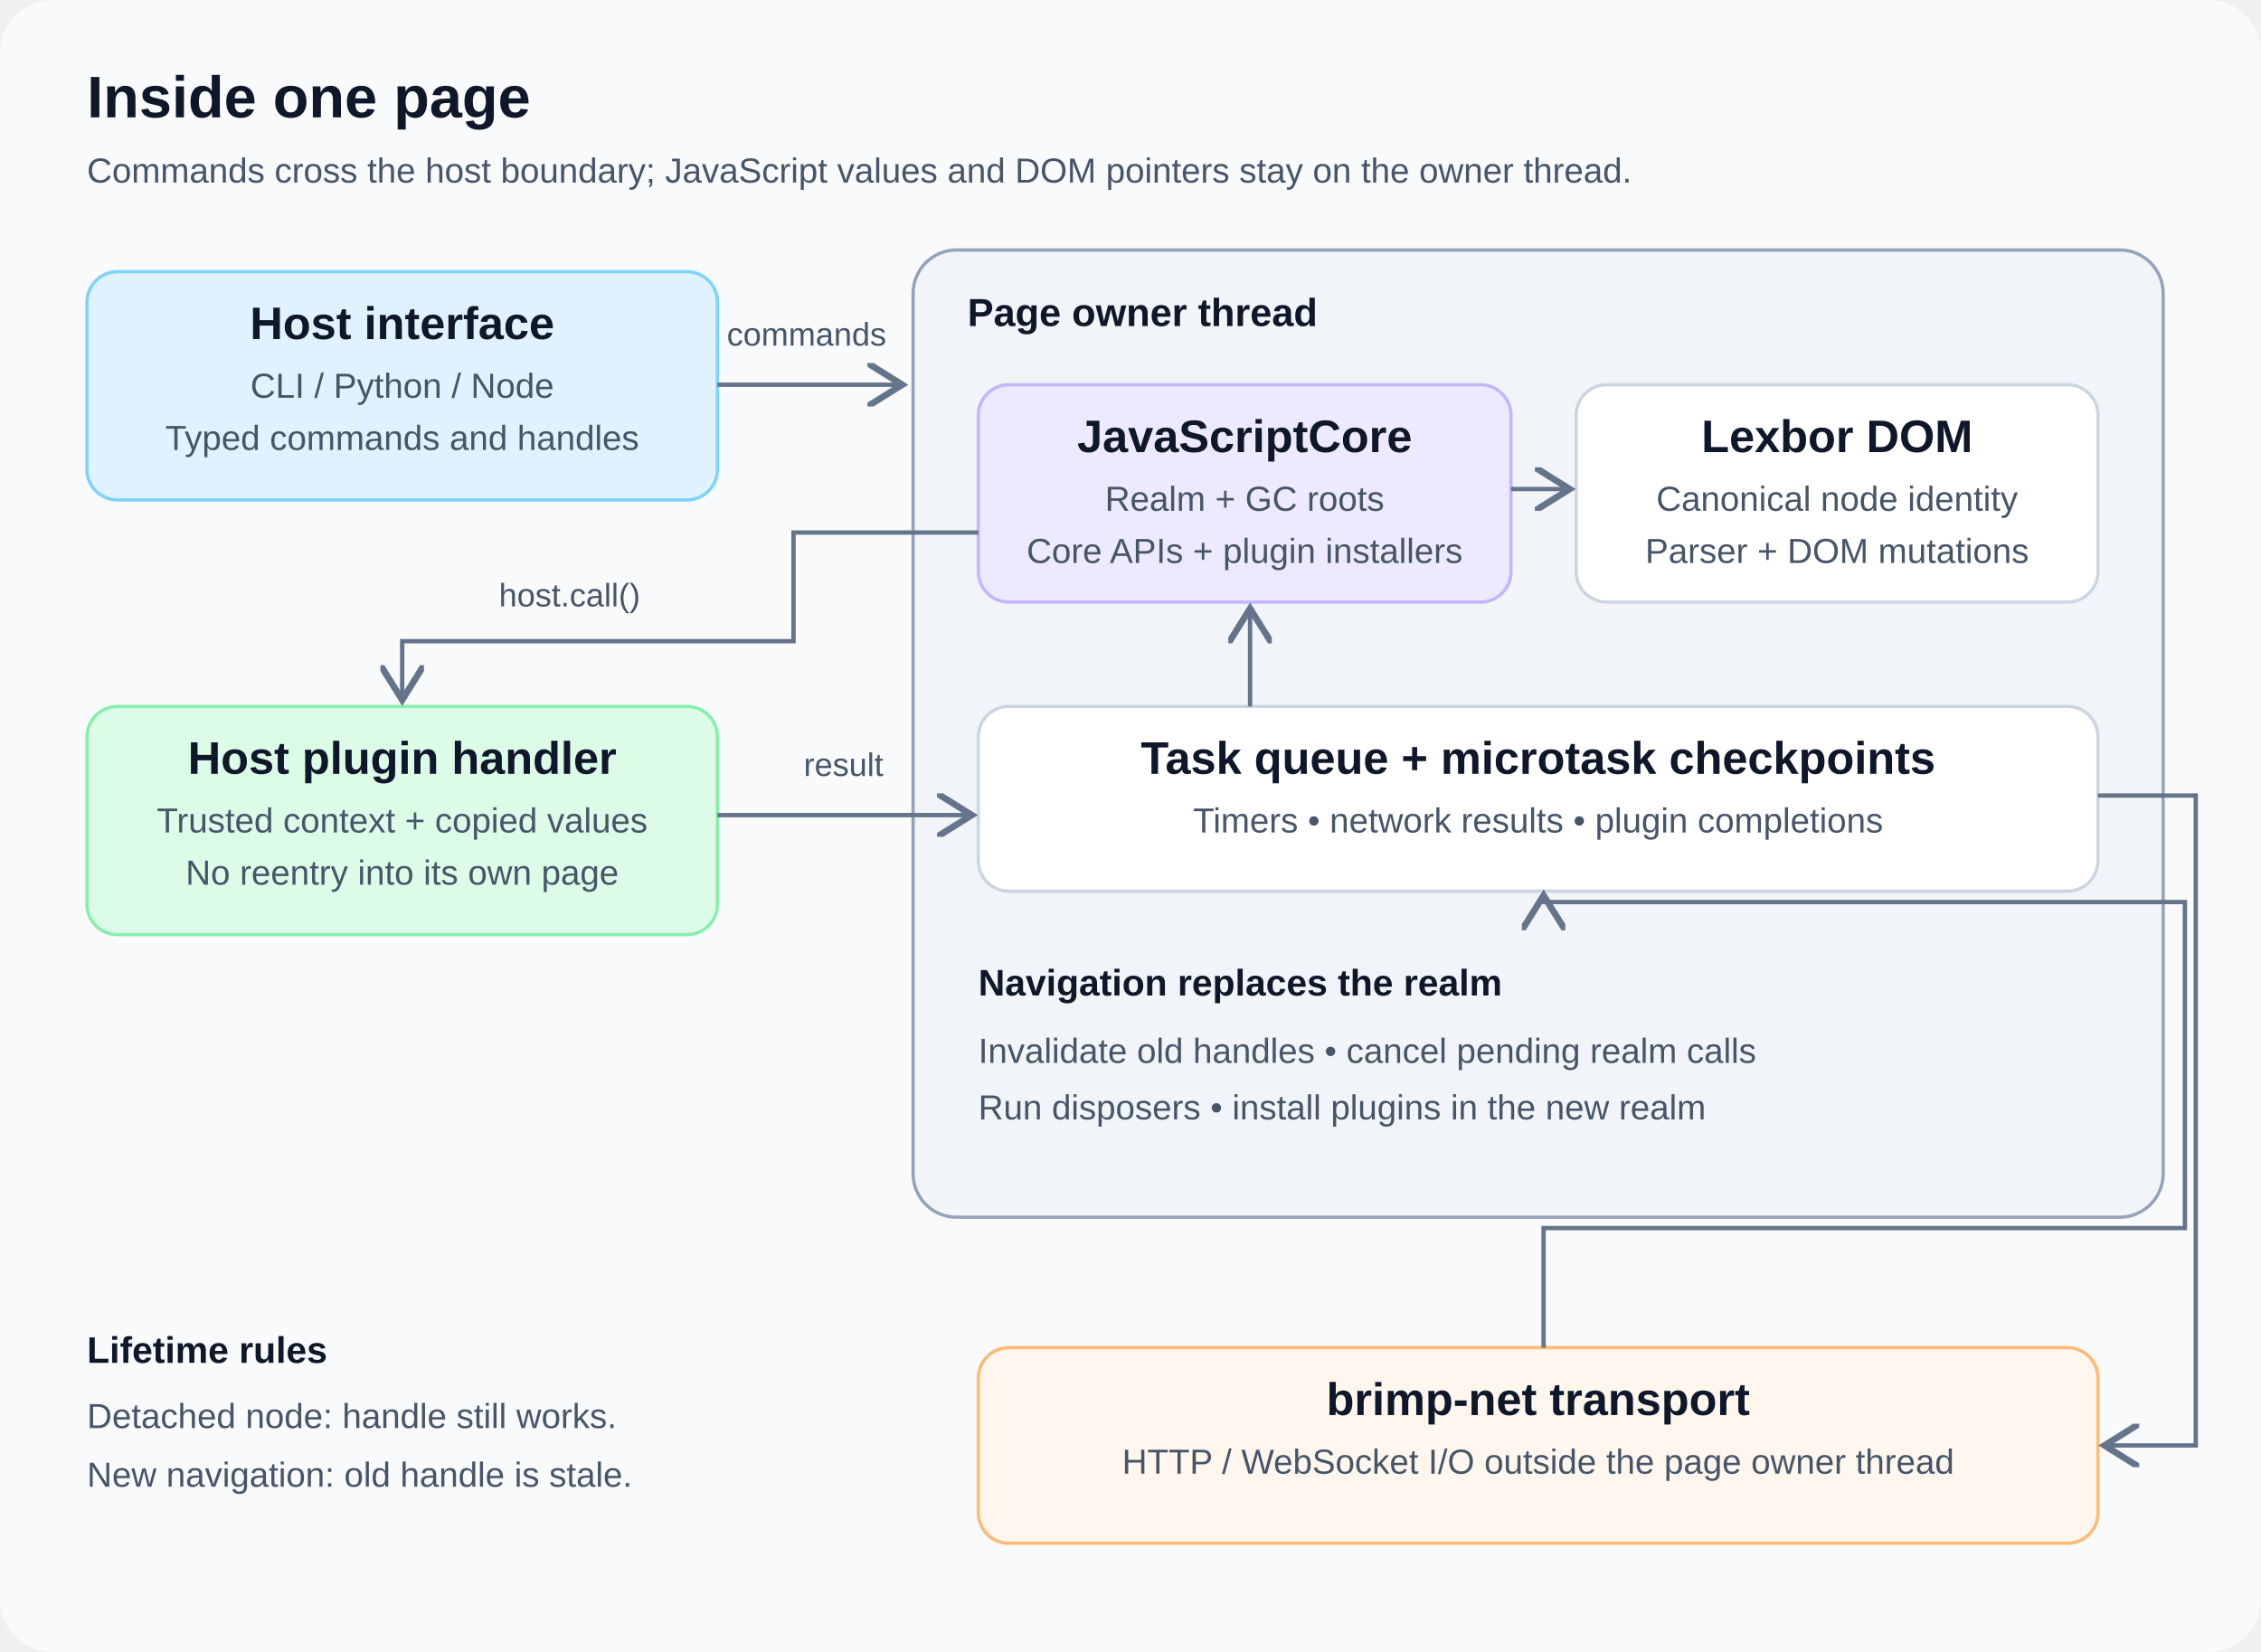
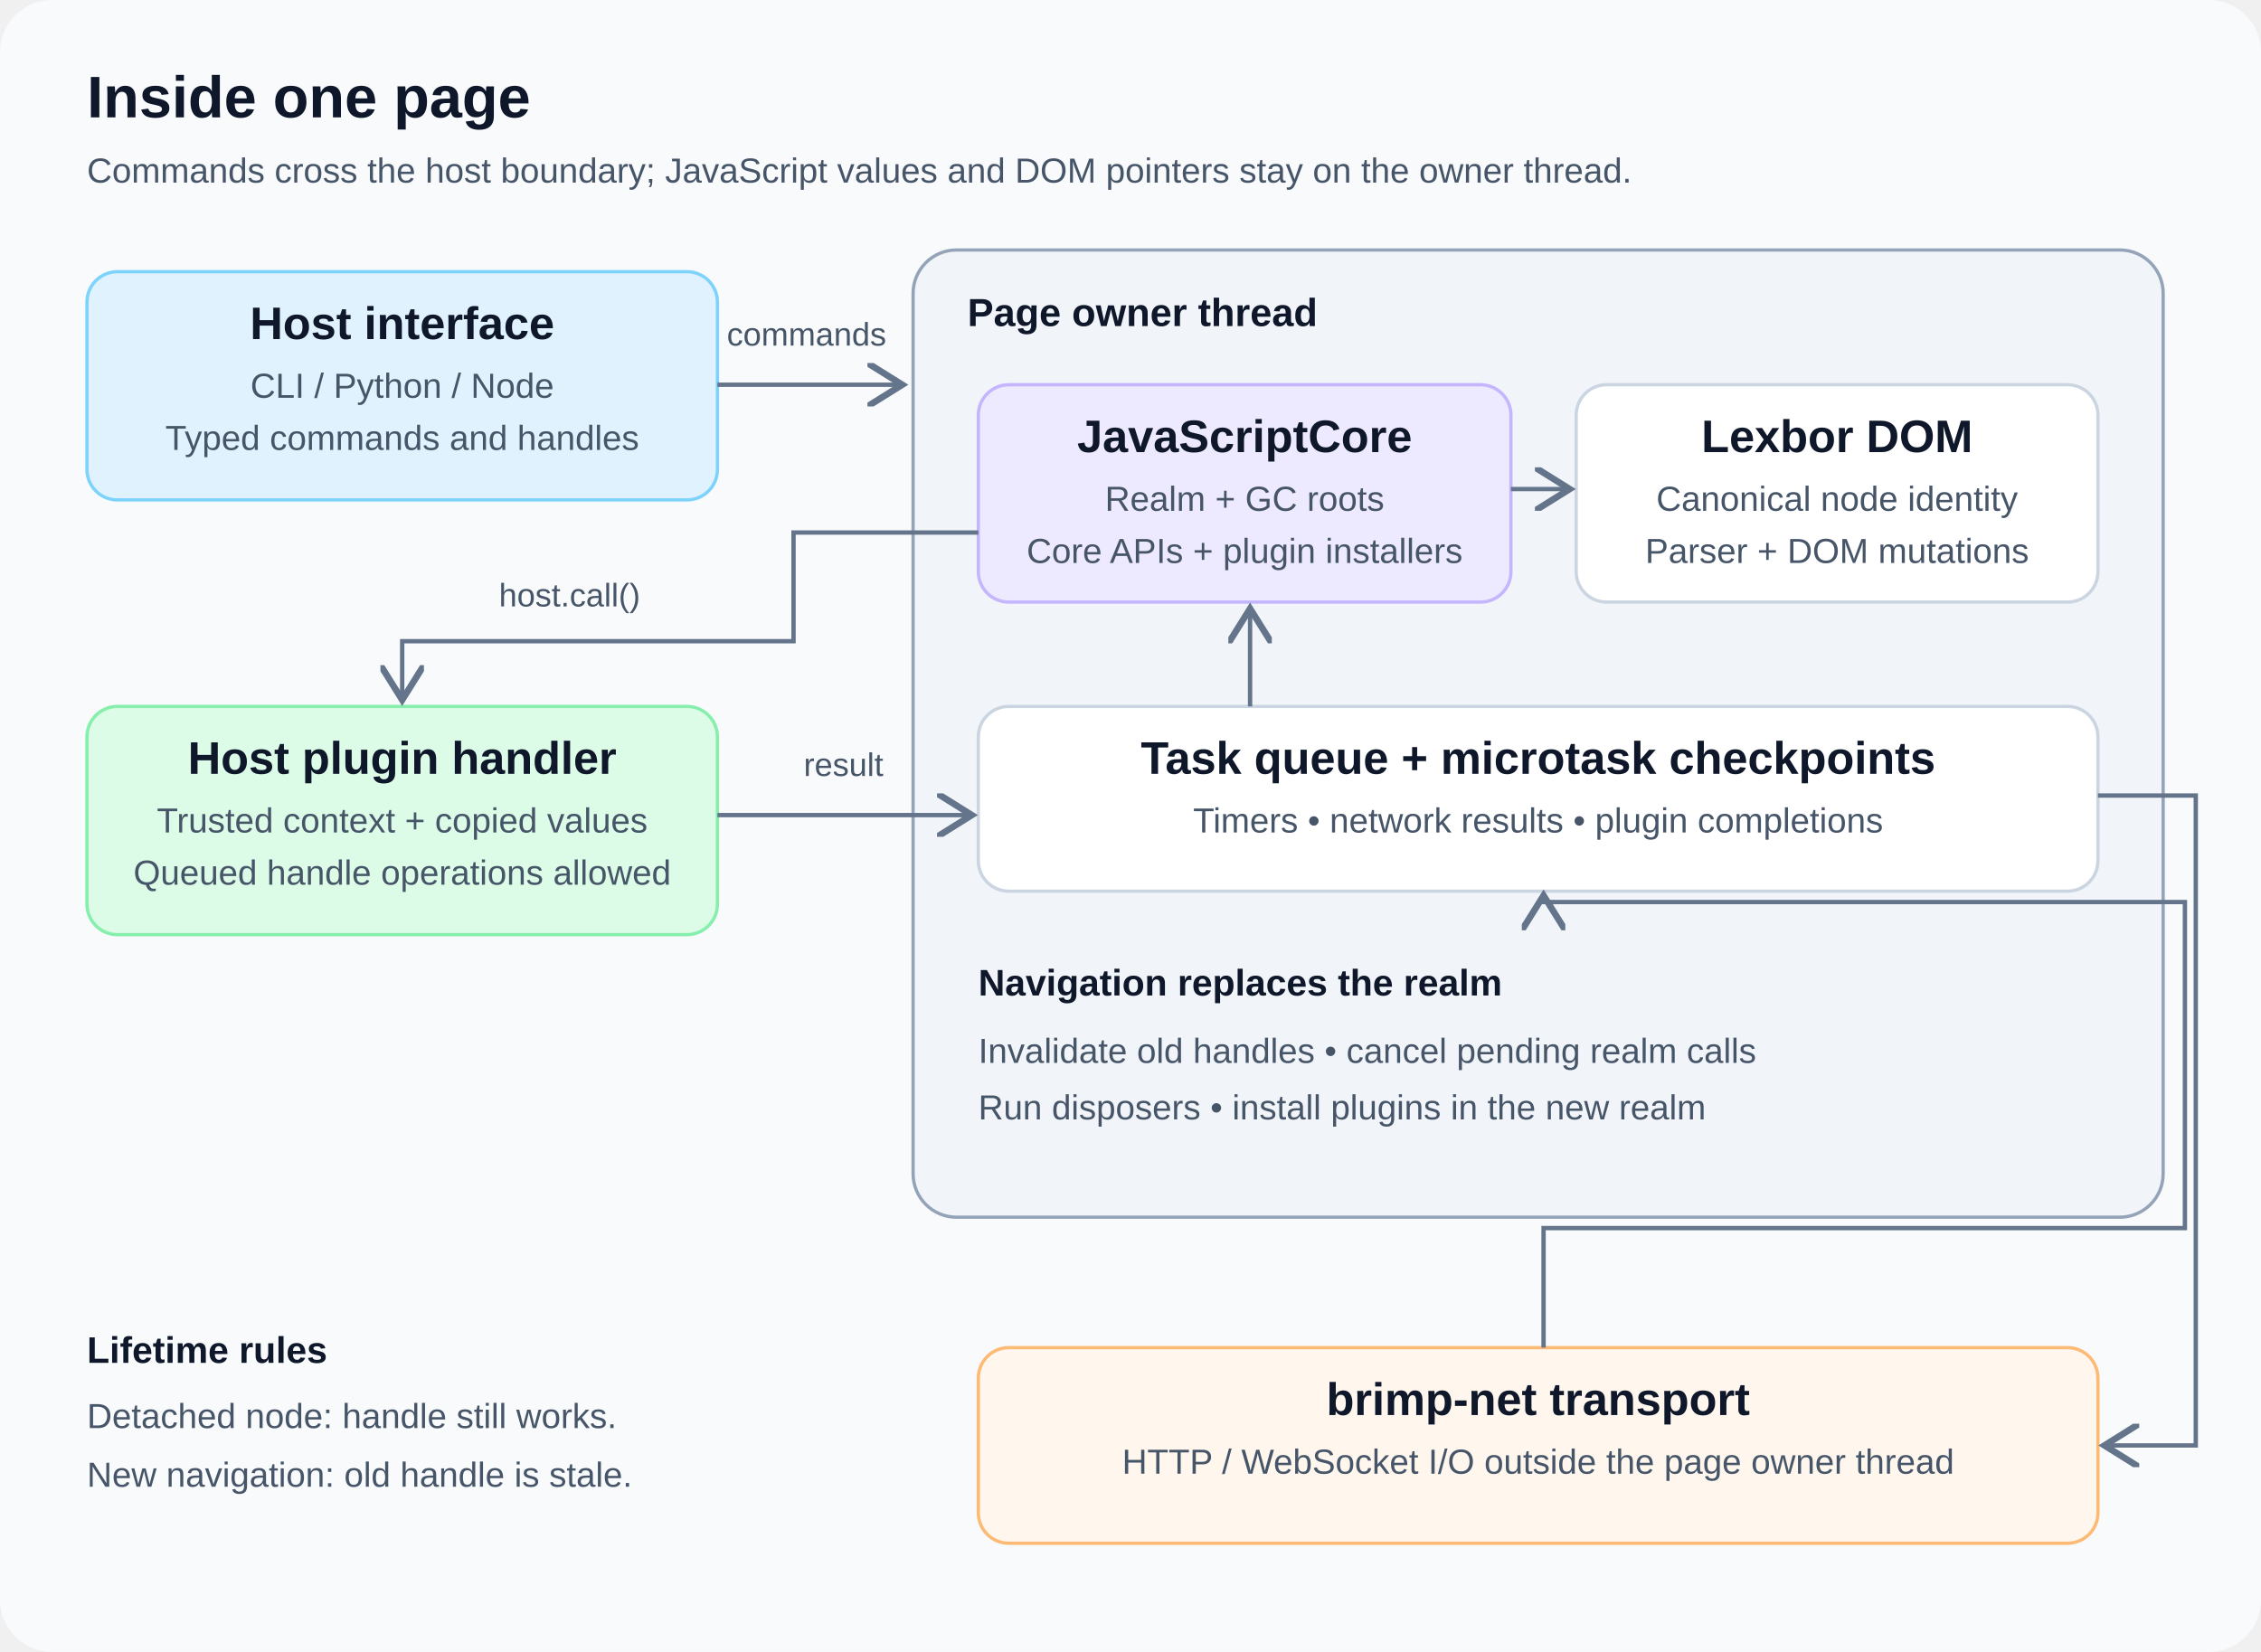
<svg xmlns="http://www.w3.org/2000/svg" width="1040" height="760" viewBox="0 0 1040 760">
  <defs>
    <marker id="arrow" markerWidth="10" markerHeight="10" refX="8" refY="5" orient="auto-start-reverse">
      <path d="M 0 0 L 8 5 L 0 10" fill="none" stroke="#64748b" stroke-width="1.5" />
    </marker>
  </defs>
  <rect width="1040" height="760" rx="24" fill="#f8fafc" />
  <g font-family="Arial, Helvetica, sans-serif" fill="#0f172a">
    <text x="40" y="54" font-size="27" font-weight="700">Inside one page</text>
    <text x="40" y="84" font-size="16" fill="#475569">Commands cross the host boundary; JavaScript values and DOM pointers stay on the owner thread.</text>
    <rect x="40" y="125" width="290" height="105" rx="14" fill="#e0f2fe" stroke="#7dd3fc" stroke-width="1.5" />
    <text x="185.0" y="156" text-anchor="middle" font-size="21" font-weight="700">Host interface</text>
    <text x="185.0" y="183" text-anchor="middle" font-size="16" fill="#475569">CLI / Python / Node</text>
    <text x="185.0" y="207" text-anchor="middle" font-size="16" fill="#475569">Typed commands and handles</text>
    <path d="M 330 177 L 415 177" fill="none" stroke="#64748b" stroke-width="2" marker-end="url(#arrow)" />
    <text x="371" y="159" text-anchor="middle" font-size="15" fill="#475569">commands</text>
    <rect x="420" y="115" width="575" height="445" rx="20" fill="#f1f5f9" stroke="#94a3b8" stroke-width="1.5" />
    <text x="445" y="150" font-size="18" font-weight="700">Page owner thread</text>
    <rect x="450" y="177" width="245" height="100" rx="14" fill="#ede9fe" stroke="#c4b5fd" stroke-width="1.5" />
    <text x="572.5" y="208" text-anchor="middle" font-size="21" font-weight="700">JavaScriptCore</text>
    <text x="572.5" y="235" text-anchor="middle" font-size="16" fill="#475569">Realm + GC roots</text>
    <text x="572.5" y="259" text-anchor="middle" font-size="16" fill="#475569">Core APIs + plugin installers</text>
    <rect x="725" y="177" width="240" height="100" rx="14" fill="#ffffff" stroke="#cbd5e1" stroke-width="1.5" />
    <text x="845.0" y="208" text-anchor="middle" font-size="21" font-weight="700">Lexbor DOM</text>
    <text x="845.0" y="235" text-anchor="middle" font-size="16" fill="#475569">Canonical node identity</text>
    <text x="845.0" y="259" text-anchor="middle" font-size="16" fill="#475569">Parser + DOM mutations</text>
    <path d="M 695 225 L 722 225" fill="none" stroke="#64748b" stroke-width="2" marker-end="url(#arrow)" />
    <rect x="450" y="325" width="515" height="85" rx="14" fill="#ffffff" stroke="#cbd5e1" stroke-width="1.5" />
    <text x="707.5" y="356" text-anchor="middle" font-size="21" font-weight="700">Task queue + microtask checkpoints</text>
    <text x="707.5" y="383" text-anchor="middle" font-size="16" fill="#475569">Timers • network results • plugin completions</text>
    <path d="M 575 325 L 575 280" fill="none" stroke="#64748b" stroke-width="2" marker-end="url(#arrow)" />
    <text x="450" y="458" font-size="17" font-weight="700">Navigation replaces the realm</text>
    <text x="450" y="489" font-size="16" fill="#475569">Invalidate old handles • cancel pending realm calls</text>
    <text x="450" y="515" font-size="16" fill="#475569">Run disposers • install plugins in the new realm</text>
    <rect x="40" y="325" width="290" height="105" rx="14" fill="#dcfce7" stroke="#86efac" stroke-width="1.5" />
    <text x="185.0" y="356" text-anchor="middle" font-size="21" font-weight="700">Host plugin handler</text>
    <text x="185.0" y="383" text-anchor="middle" font-size="16" fill="#475569">Trusted context + copied values</text>
-     <text x="185.0" y="407" text-anchor="middle" font-size="16" fill="#475569">No reentry into its own page</text>
+     <text x="185.0" y="407" text-anchor="middle" font-size="16" fill="#475569">Queued handle operations allowed</text>
    <path d="M 450 245 L 365 245 L 365 295 L 185 295 L 185 322" fill="none" stroke="#64748b" stroke-width="2" marker-end="url(#arrow)" />
    <text x="262" y="279" text-anchor="middle" font-size="15" fill="#475569">host.call()</text>
    <path d="M 330 375 L 447 375" fill="none" stroke="#64748b" stroke-width="2" marker-end="url(#arrow)" />
    <text x="388" y="357" text-anchor="middle" font-size="15" fill="#475569">result</text>
    <rect x="450" y="620" width="515" height="90" rx="14" fill="#fff7ed" stroke="#fdba74" stroke-width="1.5" />
    <text x="707.5" y="651" text-anchor="middle" font-size="21" font-weight="700">brimp-net transport</text>
    <text x="707.5" y="678" text-anchor="middle" font-size="16" fill="#475569">HTTP / WebSocket I/O outside the page owner thread</text>
    <path d="M 965 366 L 1010 366 L 1010 665 L 968 665" fill="none" stroke="#64748b" stroke-width="2" marker-end="url(#arrow)" />
    <path d="M 710 620 L 710 565 L 1005 565 L 1005 415 L 710 415 L 710 412" fill="none" stroke="#64748b" stroke-width="2" marker-end="url(#arrow)" />
    <text x="40" y="627" font-size="17" font-weight="700">Lifetime rules</text>
    <text x="40" y="657" font-size="16" fill="#475569">Detached node: handle still works.</text>
    <text x="40" y="684" font-size="16" fill="#475569">New navigation: old handle is stale.</text>
  </g>
</svg>
